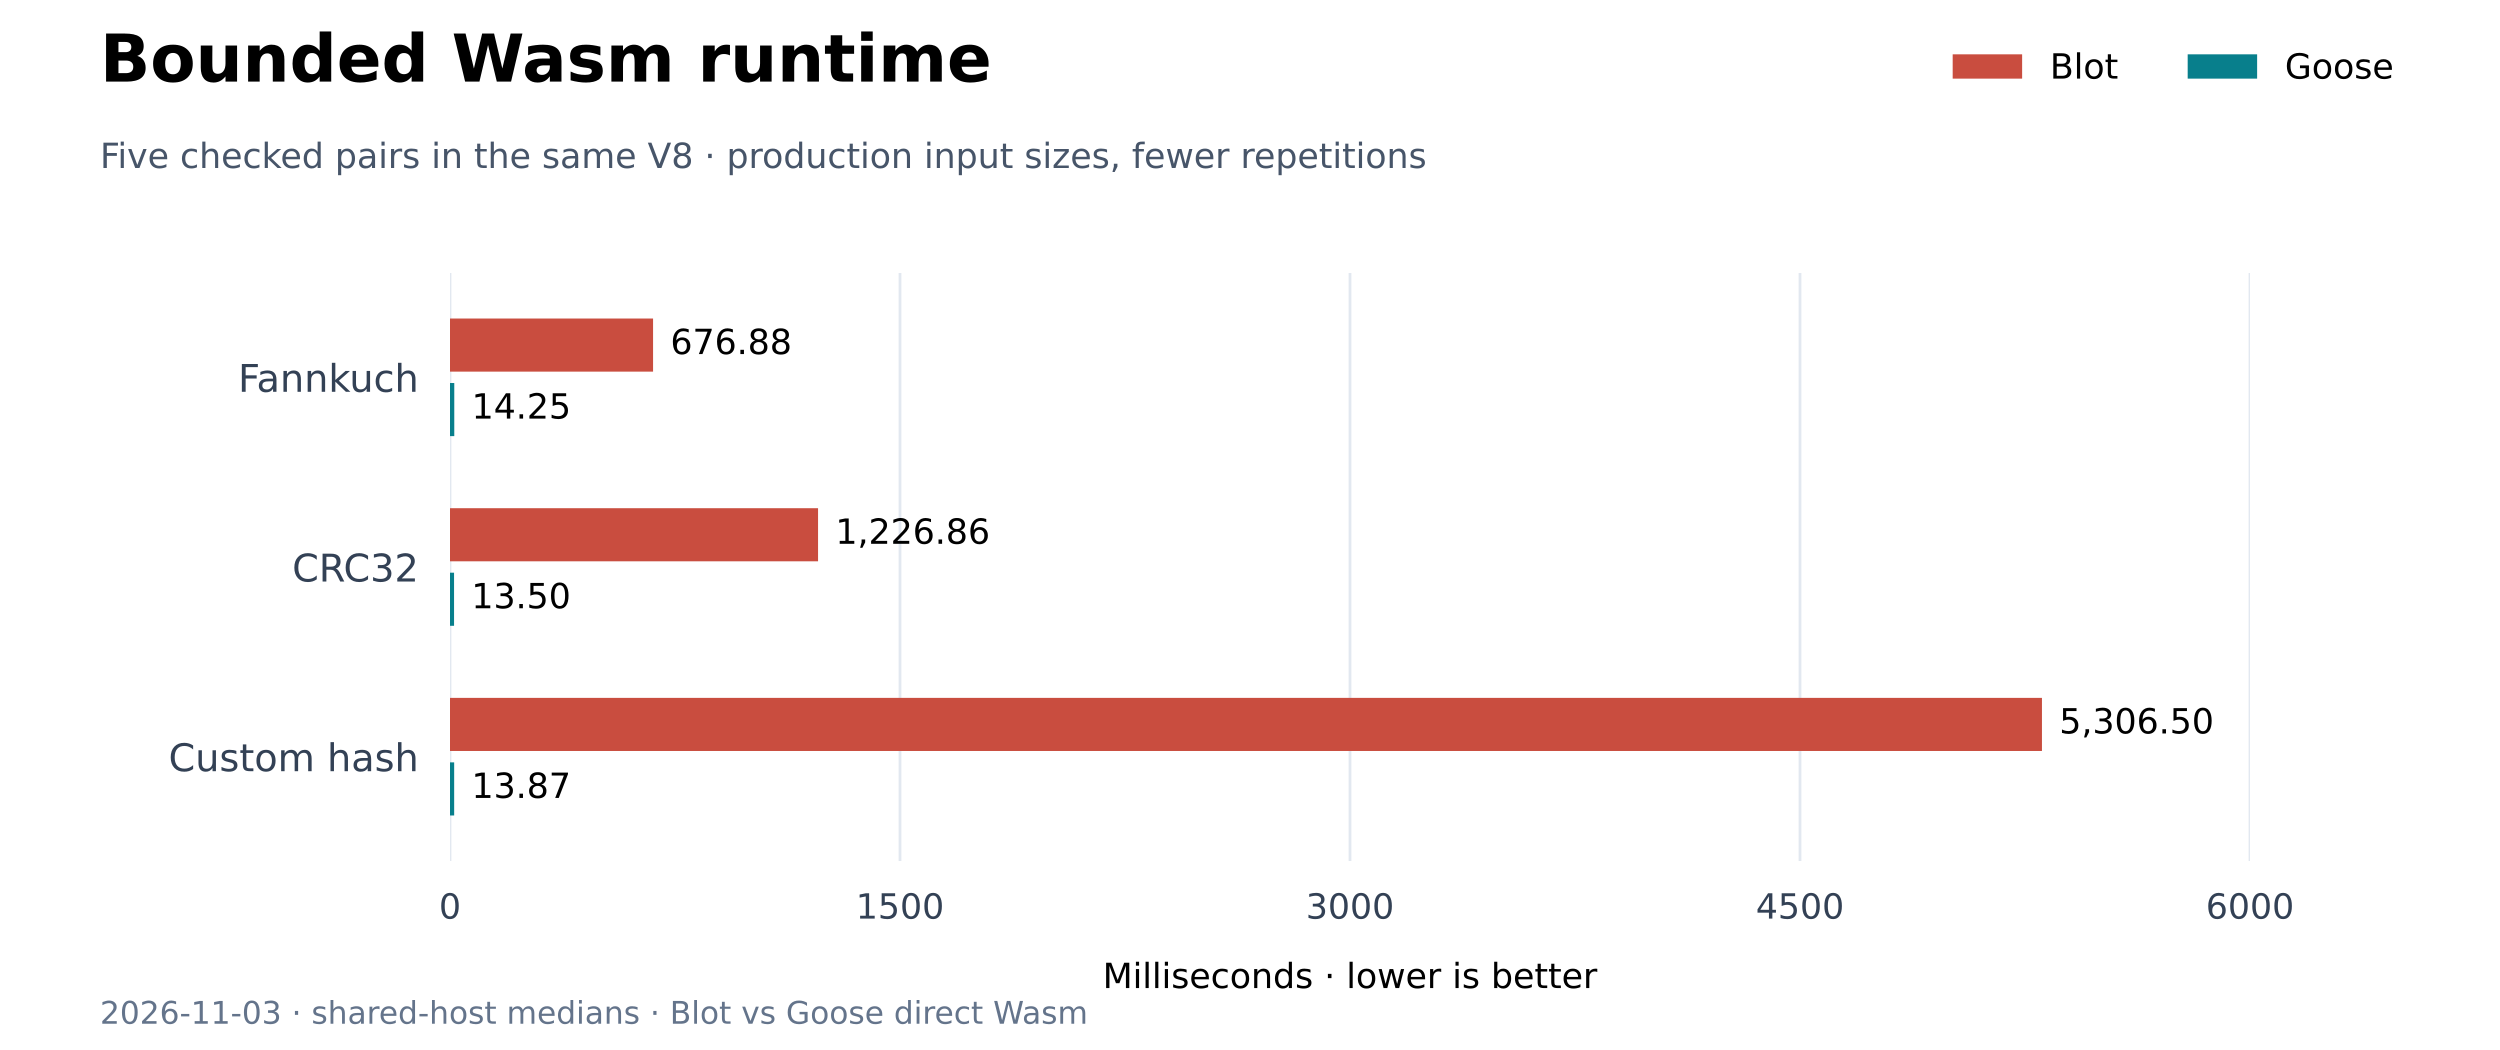
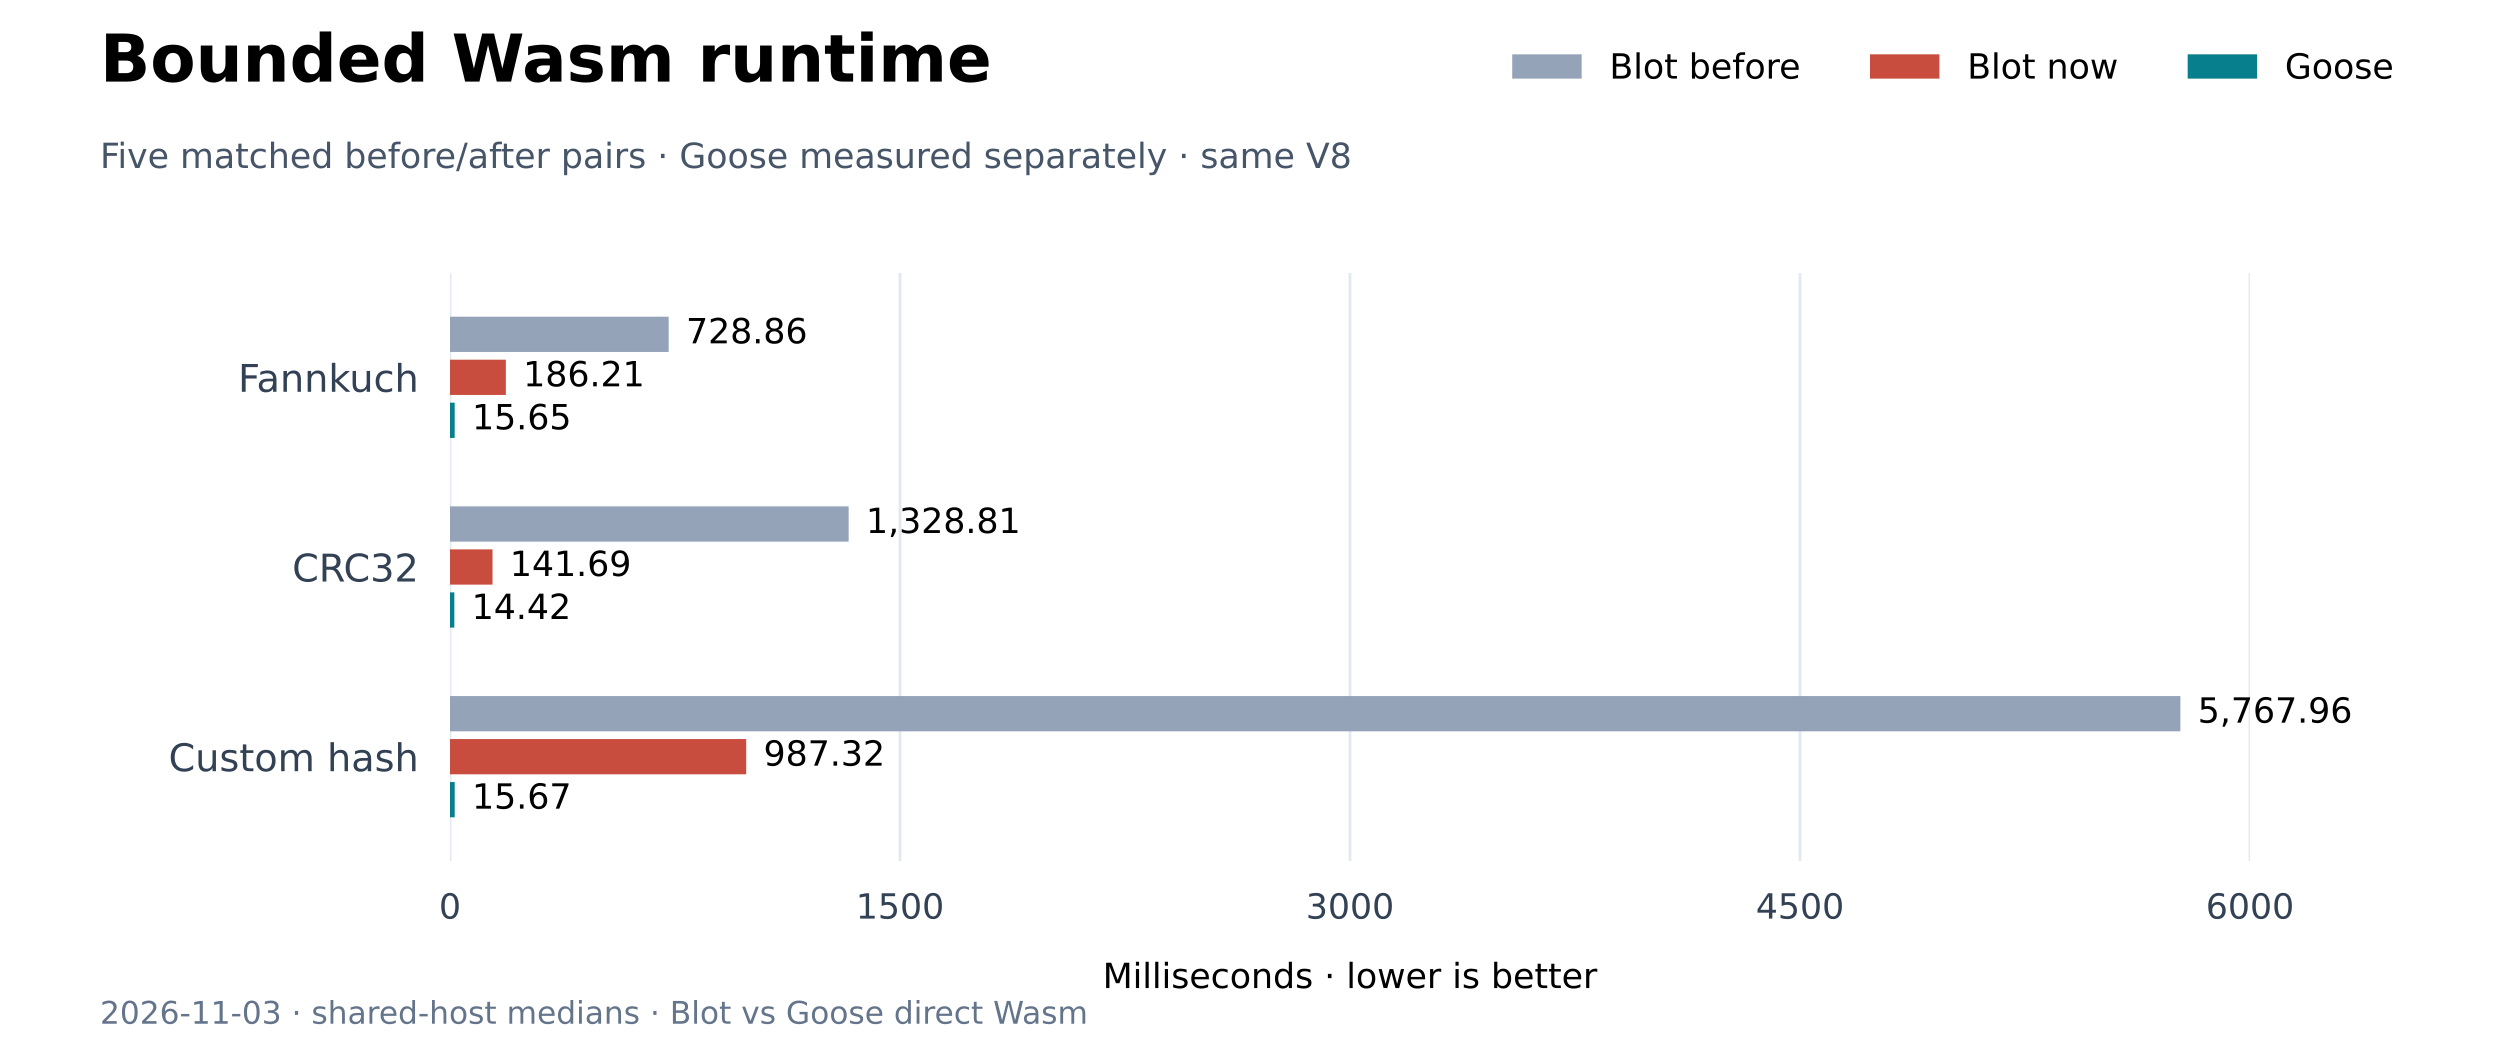
<svg xmlns="http://www.w3.org/2000/svg" width="720pt" height="302.4pt" viewBox="0 0 720 302.4" version="1.1">
  <defs>
-     <style type="text/css">*{stroke-linejoin: round; stroke-linecap: butt}</style>
+     <style type="text/css">
+     * {
+       stroke-linejoin: round;
+       stroke-linecap: butt;
+     }
+     </style>
  </defs>
  <g id="figure_1">
    <g id="patch_1">
      <path d="M 0 302.4 L 720 302.4 L 720 0 L 0 0 z " style="fill: #ffffff" />
    </g>
    <g id="axes_1">
      <g id="patch_2">
        <path d="M 129.6 247.968 L 648 247.968 L 648 78.624 L 129.6 78.624 z " style="fill: #ffffff" />
      </g>
      <g id="matplotlib.axis_1">
        <g id="xtick_1">
          <g id="line2d_1">
            <path d="M 129.6 247.968 L 129.6 78.624 " clip-path="url(#pb34b5c2c9b)" style="fill: none; stroke: #e2e8f0; stroke-width: 0.8; stroke-linecap: square" />
          </g>
          <g id="line2d_2" />
          <g id="text_1">
            <text style="font-size: 10px; font-family: 'DejaVu Sans', 'Bitstream Vera Sans', 'Computer Modern Sans Serif', 'Lucida Grande', 'Verdana', 'Geneva', 'Lucid', 'Arial', 'Helvetica', 'Avant Garde', sans-serif; text-anchor: middle; fill: #334155" x="129.6" y="264.566" transform="rotate(-0 129.6 264.5657)">0</text>
          </g>
        </g>
        <g id="xtick_2">
          <g id="line2d_3">
            <path d="M 259.2 247.968 L 259.2 78.624 " clip-path="url(#pb34b5c2c9b)" style="fill: none; stroke: #e2e8f0; stroke-width: 0.8; stroke-linecap: square" />
          </g>
          <g id="line2d_4" />
          <g id="text_2">
            <text style="font-size: 10px; font-family: 'DejaVu Sans', 'Bitstream Vera Sans', 'Computer Modern Sans Serif', 'Lucida Grande', 'Verdana', 'Geneva', 'Lucid', 'Arial', 'Helvetica', 'Avant Garde', sans-serif; text-anchor: middle; fill: #334155" x="259.2" y="264.566" transform="rotate(-0 259.2 264.5657)">1500</text>
          </g>
        </g>
        <g id="xtick_3">
          <g id="line2d_5">
            <path d="M 388.8 247.968 L 388.8 78.624 " clip-path="url(#pb34b5c2c9b)" style="fill: none; stroke: #e2e8f0; stroke-width: 0.8; stroke-linecap: square" />
          </g>
          <g id="line2d_6" />
          <g id="text_3">
            <text style="font-size: 10px; font-family: 'DejaVu Sans', 'Bitstream Vera Sans', 'Computer Modern Sans Serif', 'Lucida Grande', 'Verdana', 'Geneva', 'Lucid', 'Arial', 'Helvetica', 'Avant Garde', sans-serif; text-anchor: middle; fill: #334155" x="388.8" y="264.566" transform="rotate(-0 388.8 264.5657)">3000</text>
          </g>
        </g>
        <g id="xtick_4">
          <g id="line2d_7">
            <path d="M 518.4 247.968 L 518.4 78.624 " clip-path="url(#pb34b5c2c9b)" style="fill: none; stroke: #e2e8f0; stroke-width: 0.8; stroke-linecap: square" />
          </g>
          <g id="line2d_8" />
          <g id="text_4">
            <text style="font-size: 10px; font-family: 'DejaVu Sans', 'Bitstream Vera Sans', 'Computer Modern Sans Serif', 'Lucida Grande', 'Verdana', 'Geneva', 'Lucid', 'Arial', 'Helvetica', 'Avant Garde', sans-serif; text-anchor: middle; fill: #334155" x="518.4" y="264.566" transform="rotate(-0 518.4 264.5657)">4500</text>
          </g>
        </g>
        <g id="xtick_5">
          <g id="line2d_9">
            <path d="M 648 247.968 L 648 78.624 " clip-path="url(#pb34b5c2c9b)" style="fill: none; stroke: #e2e8f0; stroke-width: 0.8; stroke-linecap: square" />
          </g>
          <g id="line2d_10" />
          <g id="text_5">
            <text style="font-size: 10px; font-family: 'DejaVu Sans', 'Bitstream Vera Sans', 'Computer Modern Sans Serif', 'Lucida Grande', 'Verdana', 'Geneva', 'Lucid', 'Arial', 'Helvetica', 'Avant Garde', sans-serif; text-anchor: middle; fill: #334155" x="648" y="264.566" transform="rotate(-0 648 264.5657)">6000</text>
          </g>
        </g>
        <g id="text_6">
          <text style="font-size: 10px; font-family: 'DejaVu Sans', 'Bitstream Vera Sans', 'Computer Modern Sans Serif', 'Lucida Grande', 'Verdana', 'Geneva', 'Lucid', 'Arial', 'Helvetica', 'Avant Garde', sans-serif; text-anchor: middle" x="388.8" y="284.566" transform="rotate(-0 388.8 284.5664)">Milliseconds · lower is better</text>
        </g>
      </g>
      <g id="matplotlib.axis_2">
        <g id="ytick_1">
          <g id="line2d_11" />
          <g id="text_7">
            <text style="font-size: 11px; font-family: 'DejaVu Sans', 'Bitstream Vera Sans', 'Computer Modern Sans Serif', 'Lucida Grande', 'Verdana', 'Geneva', 'Lucid', 'Arial', 'Helvetica', 'Avant Garde', sans-serif; text-anchor: end; fill: #334155" x="120.6" y="112.848" transform="rotate(-0 120.6 112.848)">Fannkuch</text>
          </g>
        </g>
        <g id="ytick_2">
          <g id="line2d_12" />
          <g id="text_8">
            <text style="font-size: 11px; font-family: 'DejaVu Sans', 'Bitstream Vera Sans', 'Computer Modern Sans Serif', 'Lucida Grande', 'Verdana', 'Geneva', 'Lucid', 'Arial', 'Helvetica', 'Avant Garde', sans-serif; text-anchor: end; fill: #334155" x="120.6" y="167.475" transform="rotate(-0 120.6 167.4747)">CRC32</text>
          </g>
        </g>
        <g id="ytick_3">
          <g id="line2d_13" />
          <g id="text_9">
            <text style="font-size: 11px; font-family: 'DejaVu Sans', 'Bitstream Vera Sans', 'Computer Modern Sans Serif', 'Lucida Grande', 'Verdana', 'Geneva', 'Lucid', 'Arial', 'Helvetica', 'Avant Garde', sans-serif; text-anchor: end; fill: #334155" x="120.6" y="222.102" transform="rotate(-0 120.6 222.1022)">Custom hash</text>
          </g>
        </g>
      </g>
      <g id="patch_3">
-         <path d="M 129.6 91.735 L 188.083 91.735 L 188.083 107.03 L 129.6 107.03 z " clip-path="url(#pb34b5c2c9b)" style="fill: #c94d3f" />
+         <path d="M 129.6 91.21 L 192.574 91.21 L 192.574 101.363 L 129.6 101.363 z " clip-path="url(#pb34b5c2c9b)" style="fill: #94a3b8" />
      </g>
      <g id="patch_4">
-         <path d="M 129.6 146.362 L 235.601 146.362 L 235.601 161.657 L 129.6 161.657 z " clip-path="url(#pb34b5c2c9b)" style="fill: #c94d3f" />
+         <path d="M 129.6 145.837 L 244.409 145.837 L 244.409 155.991 L 129.6 155.991 z " clip-path="url(#pb34b5c2c9b)" style="fill: #94a3b8" />
      </g>
      <g id="patch_5">
-         <path d="M 129.6 200.989 L 588.082 200.989 L 588.082 216.284 L 129.6 216.284 z " clip-path="url(#pb34b5c2c9b)" style="fill: #c94d3f" />
+         <path d="M 129.6 200.464 L 627.952 200.464 L 627.952 210.618 L 129.6 210.618 z " clip-path="url(#pb34b5c2c9b)" style="fill: #94a3b8" />
      </g>
      <g id="patch_6">
-         <path d="M 129.6 110.308 L 130.831 110.308 L 130.831 125.603 L 129.6 125.603 z " clip-path="url(#pb34b5c2c9b)" style="fill: #087f8c" />
+         <path d="M 129.6 103.592 L 145.689 103.592 L 145.689 113.746 L 129.6 113.746 z " clip-path="url(#pb34b5c2c9b)" style="fill: #c94d3f" />
      </g>
      <g id="patch_7">
-         <path d="M 129.6 164.935 L 130.767 164.935 L 130.767 180.23 L 129.6 180.23 z " clip-path="url(#pb34b5c2c9b)" style="fill: #087f8c" />
+         <path d="M 129.6 158.219 L 141.842 158.219 L 141.842 168.373 L 129.6 168.373 z " clip-path="url(#pb34b5c2c9b)" style="fill: #c94d3f" />
      </g>
      <g id="patch_8">
-         <path d="M 129.6 219.562 L 130.799 219.562 L 130.799 234.857 L 129.6 234.857 z " clip-path="url(#pb34b5c2c9b)" style="fill: #087f8c" />
+         <path d="M 129.6 212.846 L 214.904 212.846 L 214.904 223 L 129.6 223 z " clip-path="url(#pb34b5c2c9b)" style="fill: #c94d3f" />
+       </g>
+       <g id="patch_9">
+         <path d="M 129.6 115.974 L 130.952 115.974 L 130.952 126.128 L 129.6 126.128 z " clip-path="url(#pb34b5c2c9b)" style="fill: #087f8c" />
+       </g>
+       <g id="patch_10">
+         <path d="M 129.6 170.601 L 130.846 170.601 L 130.846 180.755 L 129.6 180.755 z " clip-path="url(#pb34b5c2c9b)" style="fill: #087f8c" />
+       </g>
+       <g id="patch_11">
+         <path d="M 129.6 225.229 L 130.954 225.229 L 130.954 235.382 L 129.6 235.382 z " clip-path="url(#pb34b5c2c9b)" style="fill: #087f8c" />
      </g>
      <g id="text_10">
-         <text style="font-size: 10px; font-family: 'DejaVu Sans', 'Bitstream Vera Sans', 'Computer Modern Sans Serif', 'Lucida Grande', 'Verdana', 'Geneva', 'Lucid', 'Arial', 'Helvetica', 'Avant Garde', sans-serif; text-anchor: start" x="193.083" y="101.98" transform="rotate(-0 193.0826 101.98)">676.88</text>
+         <text style="font-size: 10px; font-family: 'DejaVu Sans', 'Bitstream Vera Sans', 'Computer Modern Sans Serif', 'Lucida Grande', 'Verdana', 'Geneva', 'Lucid', 'Arial', 'Helvetica', 'Avant Garde', sans-serif; text-anchor: start" x="197.574" y="98.884" transform="rotate(-0 197.5736 98.88442)">728.86</text>
      </g>
      <g id="text_11">
-         <text style="font-size: 10px; font-family: 'DejaVu Sans', 'Bitstream Vera Sans', 'Computer Modern Sans Serif', 'Lucida Grande', 'Verdana', 'Geneva', 'Lucid', 'Arial', 'Helvetica', 'Avant Garde', sans-serif; text-anchor: start" x="240.601" y="156.607" transform="rotate(-0 240.6006 156.607)">1,226.86</text>
+         <text style="font-size: 10px; font-family: 'DejaVu Sans', 'Bitstream Vera Sans', 'Computer Modern Sans Serif', 'Lucida Grande', 'Verdana', 'Geneva', 'Lucid', 'Arial', 'Helvetica', 'Avant Garde', sans-serif; text-anchor: start" x="249.409" y="153.512" transform="rotate(-0 249.4093 153.5115)">1,328.81</text>
      </g>
      <g id="text_12">
-         <text style="font-size: 10px; font-family: 'DejaVu Sans', 'Bitstream Vera Sans', 'Computer Modern Sans Serif', 'Lucida Grande', 'Verdana', 'Geneva', 'Lucid', 'Arial', 'Helvetica', 'Avant Garde', sans-serif; text-anchor: start" x="593.082" y="211.234" transform="rotate(-0 593.0819 211.2341)">5,306.50</text>
+         <text style="font-size: 10px; font-family: 'DejaVu Sans', 'Bitstream Vera Sans', 'Computer Modern Sans Serif', 'Lucida Grande', 'Verdana', 'Geneva', 'Lucid', 'Arial', 'Helvetica', 'Avant Garde', sans-serif; text-anchor: start" x="632.952" y="208.139" transform="rotate(-0 632.9522 208.1386)">5,767.96</text>
      </g>
      <g id="text_13">
-         <text style="font-size: 10px; font-family: 'DejaVu Sans', 'Bitstream Vera Sans', 'Computer Modern Sans Serif', 'Lucida Grande', 'Verdana', 'Geneva', 'Lucid', 'Arial', 'Helvetica', 'Avant Garde', sans-serif; text-anchor: start" x="135.831" y="120.553" transform="rotate(-0 135.8314 120.5532)">14.25</text>
+         <text style="font-size: 10px; font-family: 'DejaVu Sans', 'Bitstream Vera Sans', 'Computer Modern Sans Serif', 'Lucida Grande', 'Verdana', 'Geneva', 'Lucid', 'Arial', 'Helvetica', 'Avant Garde', sans-serif; text-anchor: start" x="150.689" y="111.267" transform="rotate(-0 150.6887 111.2666)">186.21</text>
      </g>
      <g id="text_14">
-         <text style="font-size: 10px; font-family: 'DejaVu Sans', 'Bitstream Vera Sans', 'Computer Modern Sans Serif', 'Lucida Grande', 'Verdana', 'Geneva', 'Lucid', 'Arial', 'Helvetica', 'Avant Garde', sans-serif; text-anchor: start" x="135.767" y="175.18" transform="rotate(-0 135.7668 175.1803)">13.50</text>
+         <text style="font-size: 10px; font-family: 'DejaVu Sans', 'Bitstream Vera Sans', 'Computer Modern Sans Serif', 'Lucida Grande', 'Verdana', 'Geneva', 'Lucid', 'Arial', 'Helvetica', 'Avant Garde', sans-serif; text-anchor: start" x="146.842" y="165.894" transform="rotate(-0 146.8419 165.8937)">141.69</text>
      </g>
      <g id="text_15">
-         <text style="font-size: 10px; font-family: 'DejaVu Sans', 'Bitstream Vera Sans', 'Computer Modern Sans Serif', 'Lucida Grande', 'Verdana', 'Geneva', 'Lucid', 'Arial', 'Helvetica', 'Avant Garde', sans-serif; text-anchor: start" x="135.799" y="229.807" transform="rotate(-0 135.7988 229.8074)">13.87</text>
+         <text style="font-size: 10px; font-family: 'DejaVu Sans', 'Bitstream Vera Sans', 'Computer Modern Sans Serif', 'Lucida Grande', 'Verdana', 'Geneva', 'Lucid', 'Arial', 'Helvetica', 'Avant Garde', sans-serif; text-anchor: start" x="219.904" y="220.521" transform="rotate(-0 219.9043 220.5208)">987.32</text>
+       </g>
+       <g id="text_16">
+         <text style="font-size: 10px; font-family: 'DejaVu Sans', 'Bitstream Vera Sans', 'Computer Modern Sans Serif', 'Lucida Grande', 'Verdana', 'Geneva', 'Lucid', 'Arial', 'Helvetica', 'Avant Garde', sans-serif; text-anchor: start" x="135.952" y="123.649" transform="rotate(-0 135.9523 123.6487)">15.65</text>
+       </g>
+       <g id="text_17">
+         <text style="font-size: 10px; font-family: 'DejaVu Sans', 'Bitstream Vera Sans', 'Computer Modern Sans Serif', 'Lucida Grande', 'Verdana', 'Geneva', 'Lucid', 'Arial', 'Helvetica', 'Avant Garde', sans-serif; text-anchor: start" x="135.846" y="178.276" transform="rotate(-0 135.8462 178.2758)">14.42</text>
+       </g>
+       <g id="text_18">
+         <text style="font-size: 10px; font-family: 'DejaVu Sans', 'Bitstream Vera Sans', 'Computer Modern Sans Serif', 'Lucida Grande', 'Verdana', 'Geneva', 'Lucid', 'Arial', 'Helvetica', 'Avant Garde', sans-serif; text-anchor: start" x="135.954" y="232.903" transform="rotate(-0 135.9539 232.9029)">15.67</text>
      </g>
    </g>
-     <g id="text_16">
+     <g id="text_19">
      <text style="font-weight: 700; font-size: 19px; font-family: 'DejaVu Sans', 'Bitstream Vera Sans', 'Computer Modern Sans Serif', 'Lucida Grande', 'Verdana', 'Geneva', 'Lucid', 'Arial', 'Helvetica', 'Avant Garde', sans-serif; text-anchor: start" x="28.8" y="23.509" transform="rotate(-0 28.8 23.50903)">Bounded Wasm runtime</text>
    </g>
-     <g id="text_17">
-       <text style="font-size: 10px; font-family: 'DejaVu Sans', 'Bitstream Vera Sans', 'Computer Modern Sans Serif', 'Lucida Grande', 'Verdana', 'Geneva', 'Lucid', 'Arial', 'Helvetica', 'Avant Garde', sans-serif; text-anchor: start; fill: #475569" x="28.8" y="48.384" transform="rotate(-0 28.8 48.384)">Five checked pairs in the same V8 · production input sizes, fewer repetitions</text>
+     <g id="text_20">
+       <text style="font-size: 10px; font-family: 'DejaVu Sans', 'Bitstream Vera Sans', 'Computer Modern Sans Serif', 'Lucida Grande', 'Verdana', 'Geneva', 'Lucid', 'Arial', 'Helvetica', 'Avant Garde', sans-serif; text-anchor: start; fill: #475569" x="28.8" y="48.384" transform="rotate(-0 28.8 48.384)">Five matched before/after pairs · Goose measured separately · same V8</text>
    </g>
-     <g id="text_18">
+     <g id="text_21">
      <text style="font-size: 9px; font-family: 'DejaVu Sans', 'Bitstream Vera Sans', 'Computer Modern Sans Serif', 'Lucida Grande', 'Verdana', 'Geneva', 'Lucid', 'Arial', 'Helvetica', 'Avant Garde', sans-serif; text-anchor: start; fill: #64748b" x="28.8" y="294.84" transform="rotate(-0 28.8 294.84)">2026-11-03 · shared-host medians · Blot vs Goose direct Wasm</text>
    </g>
    <g id="legend_1">
-       <g id="patch_9">
-         <path d="M 562.373 22.646 L 582.373 22.646 L 582.373 15.646 L 562.373 15.646 z " style="fill: #c94d3f" />
+       <g id="patch_12">
+         <path d="M 435.52 22.646 L 455.52 22.646 L 455.52 15.646 L 435.52 15.646 z " style="fill: #94a3b8" />
      </g>
-       <g id="text_19">
-         <text style="font-size: 10px; font-family: 'DejaVu Sans', 'Bitstream Vera Sans', 'Computer Modern Sans Serif', 'Lucida Grande', 'Verdana', 'Geneva', 'Lucid', 'Arial', 'Helvetica', 'Avant Garde', sans-serif; text-anchor: start" x="590.373" y="22.646" transform="rotate(-0 590.3734 22.64644)">Blot</text>
+       <g id="text_22">
+         <text style="font-size: 10px; font-family: 'DejaVu Sans', 'Bitstream Vera Sans', 'Computer Modern Sans Serif', 'Lucida Grande', 'Verdana', 'Geneva', 'Lucid', 'Arial', 'Helvetica', 'Avant Garde', sans-serif; text-anchor: start" x="463.52" y="22.646" transform="rotate(-0 463.5203 22.64644)">Blot before</text>
      </g>
-       <g id="patch_10">
+       <g id="patch_13">
+         <path d="M 538.561 22.646 L 558.561 22.646 L 558.561 15.646 L 538.561 15.646 z " style="fill: #c94d3f" />
+       </g>
+       <g id="text_23">
+         <text style="font-size: 10px; font-family: 'DejaVu Sans', 'Bitstream Vera Sans', 'Computer Modern Sans Serif', 'Lucida Grande', 'Verdana', 'Geneva', 'Lucid', 'Arial', 'Helvetica', 'Avant Garde', sans-serif; text-anchor: start" x="566.561" y="22.646" transform="rotate(-0 566.5609 22.64644)">Blot now</text>
+       </g>
+       <g id="patch_14">
        <path d="M 630.052 22.646 L 650.052 22.646 L 650.052 15.646 L 630.052 15.646 z " style="fill: #087f8c" />
      </g>
-       <g id="text_20">
+       <g id="text_24">
        <text style="font-size: 10px; font-family: 'DejaVu Sans', 'Bitstream Vera Sans', 'Computer Modern Sans Serif', 'Lucida Grande', 'Verdana', 'Geneva', 'Lucid', 'Arial', 'Helvetica', 'Avant Garde', sans-serif; text-anchor: start" x="658.052" y="22.646" transform="rotate(-0 658.0516 22.64644)">Goose</text>
      </g>
    </g>
  </g>
  <defs>
    <clipPath id="pb34b5c2c9b">
      <rect x="129.6" y="78.624" width="518.4" height="169.344" />
    </clipPath>
  </defs>
</svg>
